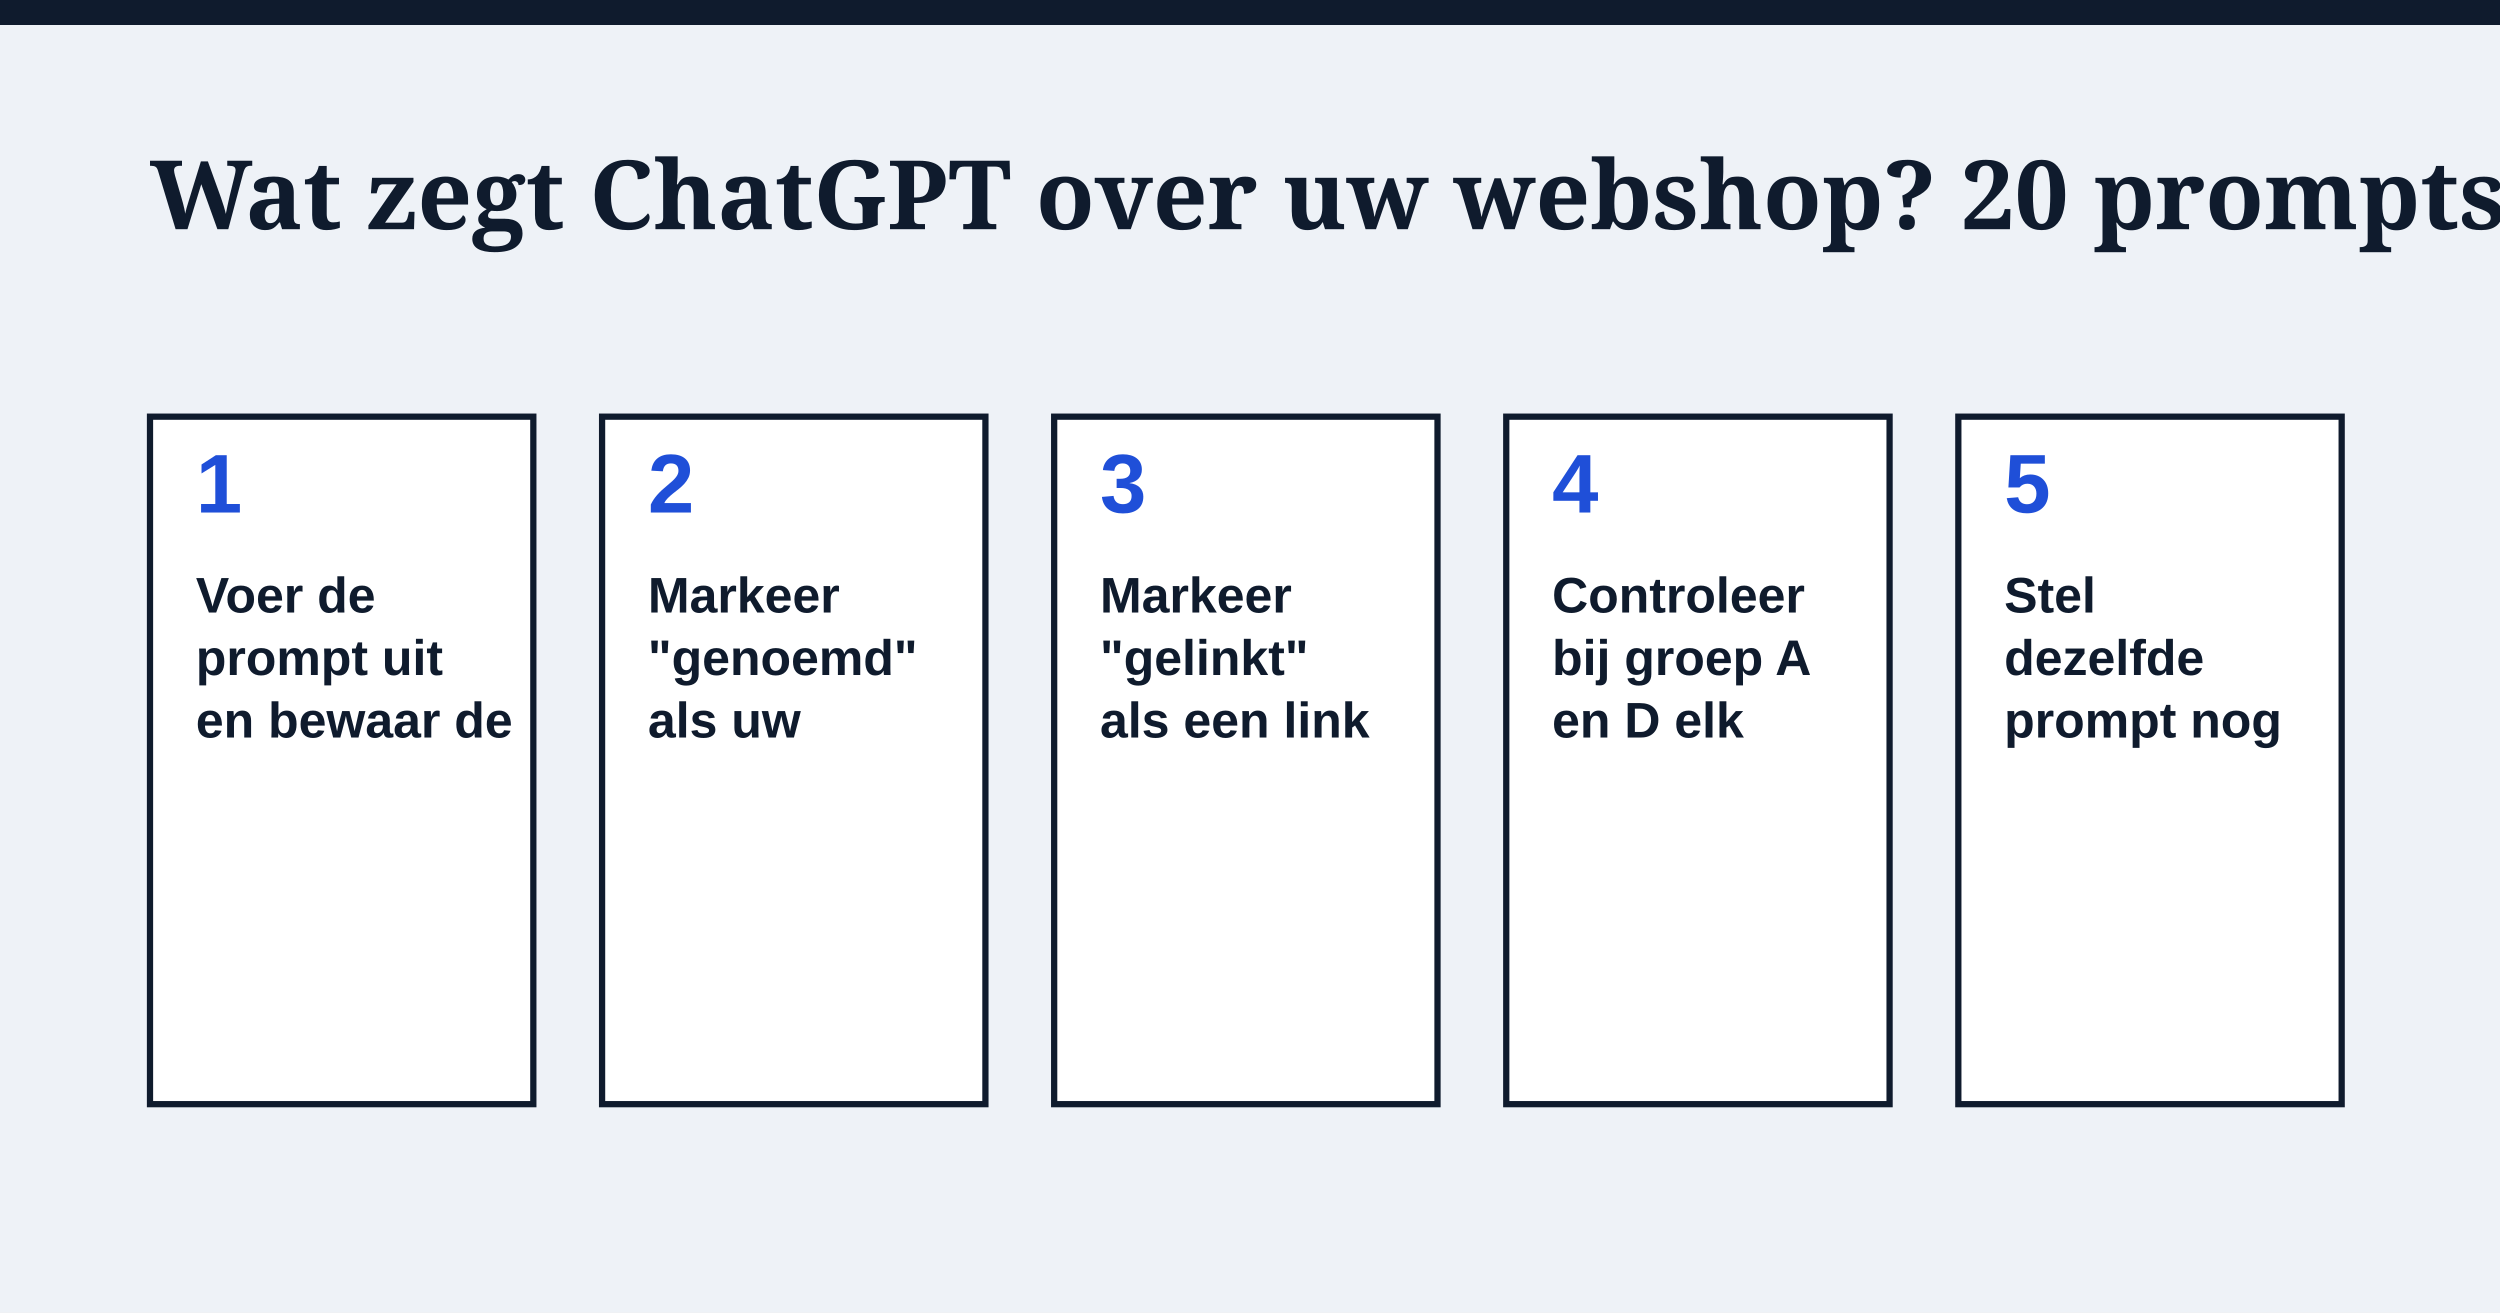
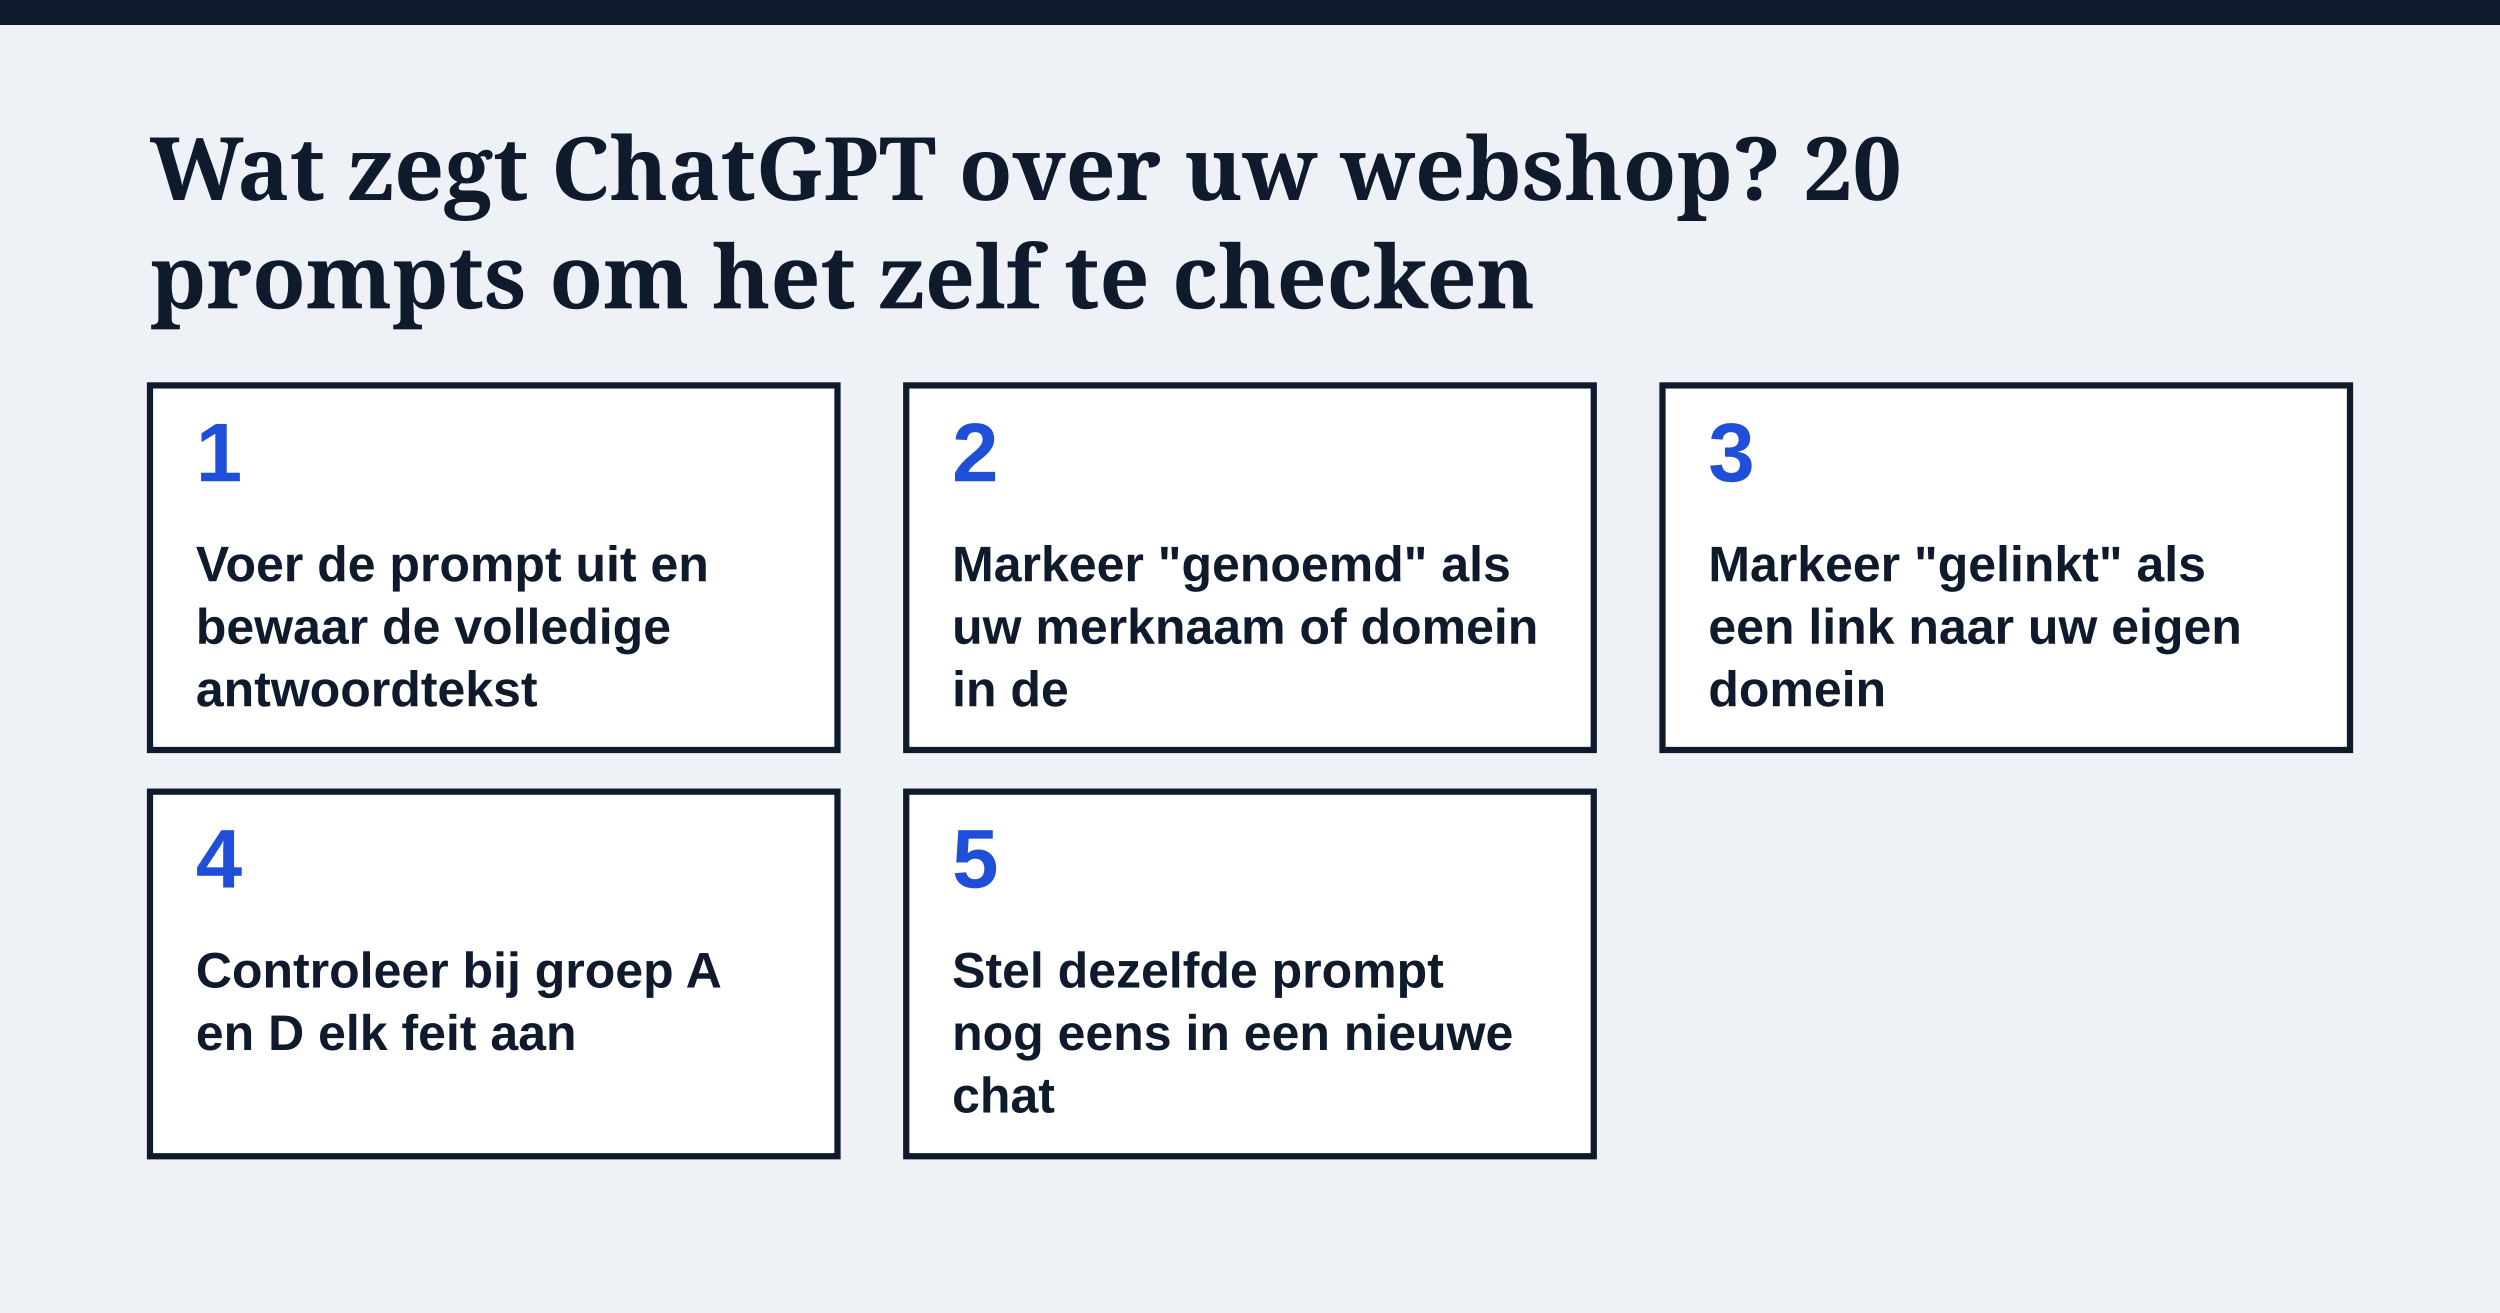
<svg xmlns="http://www.w3.org/2000/svg" viewBox="0 0 1200 630" width="1200" height="630" role="img" aria-labelledby="t d">
  <rect width="1200" height="630" fill="#EEF2F7" />
  <rect width="1200" height="12" fill="#0F1B2D" />
-   <text x="72" y="110" font-family="Georgia,serif" font-size="46" font-weight="600" fill="#0F1B2D">Wat zegt ChatGPT over uw webshop? 20 prompts</text>
+   <text x="72" y="96" font-family="Georgia,serif" font-size="42" font-weight="600" fill="#0F1B2D">Wat zegt ChatGPT over uw webshop? 20</text>
+   <text x="72" y="148" font-family="Georgia,serif" font-size="42" font-weight="600" fill="#0F1B2D">prompts om het zelf te checken</text>
  <g font-family="system-ui,Arial,sans-serif" fill="#0F1B2D">
-     <rect x="72" y="200" width="184" height="330" fill="#fff" stroke="#0F1B2D" stroke-width="3" />
-     <text x="94" y="246" font-size="40" font-weight="600" fill="#1F4FD8">1</text>
-     <text x="94" y="294" font-size="24" font-weight="600">Voer de</text>
-     <text x="94" y="324" font-size="24" font-weight="600">prompt uit</text>
-     <text x="94" y="354" font-size="24" font-weight="600">en bewaar de</text>
-     <rect x="289" y="200" width="184" height="330" fill="#fff" stroke="#0F1B2D" stroke-width="3" />
-     <text x="311" y="246" font-size="40" font-weight="600" fill="#1F4FD8">2</text>
-     <text x="311" y="294" font-size="24" font-weight="600">Markeer</text>
-     <text x="311" y="324" font-size="24" font-weight="600">"genoemd"</text>
-     <text x="311" y="354" font-size="24" font-weight="600">als uw</text>
-     <rect x="506" y="200" width="184" height="330" fill="#fff" stroke="#0F1B2D" stroke-width="3" />
-     <text x="528" y="246" font-size="40" font-weight="600" fill="#1F4FD8">3</text>
-     <text x="528" y="294" font-size="24" font-weight="600">Markeer</text>
-     <text x="528" y="324" font-size="24" font-weight="600">"gelinkt"</text>
-     <text x="528" y="354" font-size="24" font-weight="600">als een link</text>
-     <rect x="723" y="200" width="184" height="330" fill="#fff" stroke="#0F1B2D" stroke-width="3" />
-     <text x="745" y="246" font-size="40" font-weight="600" fill="#1F4FD8">4</text>
-     <text x="745" y="294" font-size="24" font-weight="600">Controleer</text>
-     <text x="745" y="324" font-size="24" font-weight="600">bij groep A</text>
-     <text x="745" y="354" font-size="24" font-weight="600">en D elk</text>
-     <rect x="940" y="200" width="184" height="330" fill="#fff" stroke="#0F1B2D" stroke-width="3" />
-     <text x="962" y="246" font-size="40" font-weight="600" fill="#1F4FD8">5</text>
-     <text x="962" y="294" font-size="24" font-weight="600">Stel</text>
-     <text x="962" y="324" font-size="24" font-weight="600">dezelfde</text>
-     <text x="962" y="354" font-size="24" font-weight="600">prompt nog</text>
+     <rect x="72" y="185" width="330" height="175" fill="#fff" stroke="#0F1B2D" stroke-width="3" />
+     <text x="94" y="231" font-size="40" font-weight="600" fill="#1F4FD8">1</text>
+     <text x="94" y="279" font-size="24" font-weight="600">Voer de prompt uit en</text>
+     <text x="94" y="309" font-size="24" font-weight="600">bewaar de volledige</text>
+     <text x="94" y="339" font-size="24" font-weight="600">antwoordtekst</text>
+     <rect x="435" y="185" width="330" height="175" fill="#fff" stroke="#0F1B2D" stroke-width="3" />
+     <text x="457" y="231" font-size="40" font-weight="600" fill="#1F4FD8">2</text>
+     <text x="457" y="279" font-size="24" font-weight="600">Markeer "genoemd" als</text>
+     <text x="457" y="309" font-size="24" font-weight="600">uw merknaam of domein</text>
+     <text x="457" y="339" font-size="24" font-weight="600">in de</text>
+     <rect x="798" y="185" width="330" height="175" fill="#fff" stroke="#0F1B2D" stroke-width="3" />
+     <text x="820" y="231" font-size="40" font-weight="600" fill="#1F4FD8">3</text>
+     <text x="820" y="279" font-size="24" font-weight="600">Markeer "gelinkt" als</text>
+     <text x="820" y="309" font-size="24" font-weight="600">een link naar uw eigen</text>
+     <text x="820" y="339" font-size="24" font-weight="600">domein</text>
+     <rect x="72" y="380" width="330" height="175" fill="#fff" stroke="#0F1B2D" stroke-width="3" />
+     <text x="94" y="426" font-size="40" font-weight="600" fill="#1F4FD8">4</text>
+     <text x="94" y="474" font-size="24" font-weight="600">Controleer bij groep A</text>
+     <text x="94" y="504" font-size="24" font-weight="600">en D elk feit aan</text>
+     <rect x="435" y="380" width="330" height="175" fill="#fff" stroke="#0F1B2D" stroke-width="3" />
+     <text x="457" y="426" font-size="40" font-weight="600" fill="#1F4FD8">5</text>
+     <text x="457" y="474" font-size="24" font-weight="600">Stel dezelfde prompt</text>
+     <text x="457" y="504" font-size="24" font-weight="600">nog eens in een nieuwe</text>
+     <text x="457" y="534" font-size="24" font-weight="600">chat</text>
  </g>
</svg>
